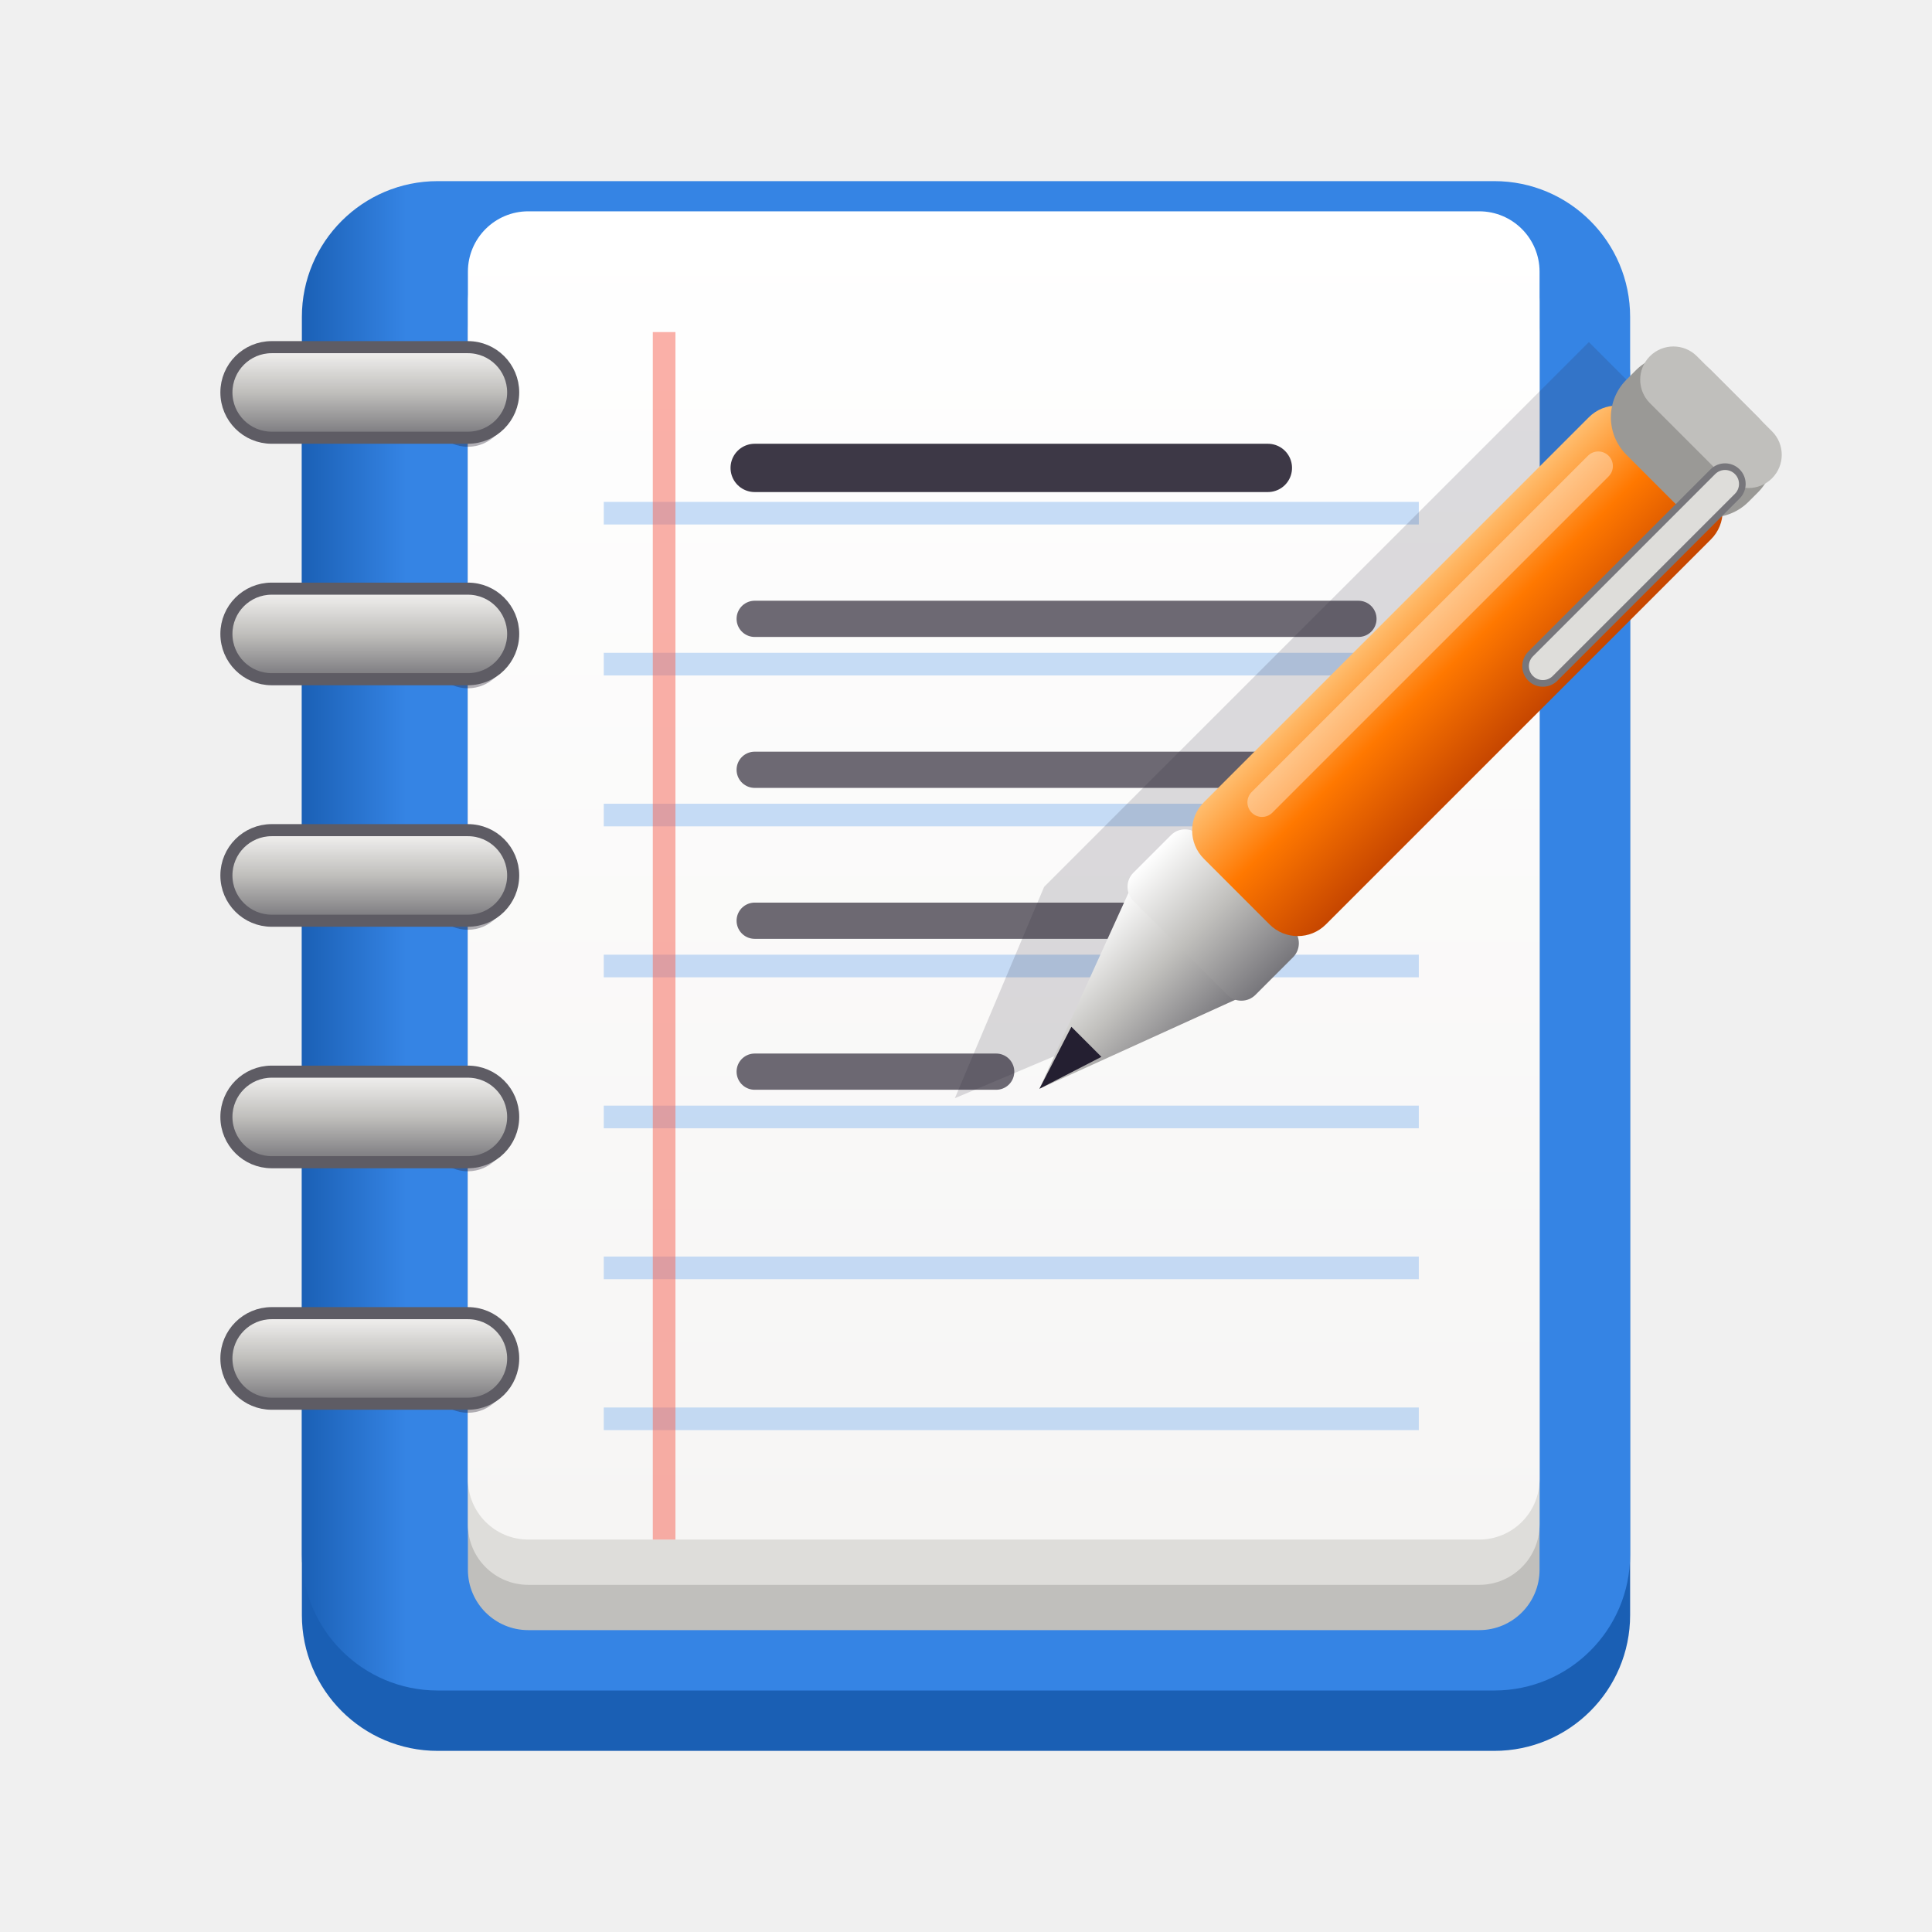
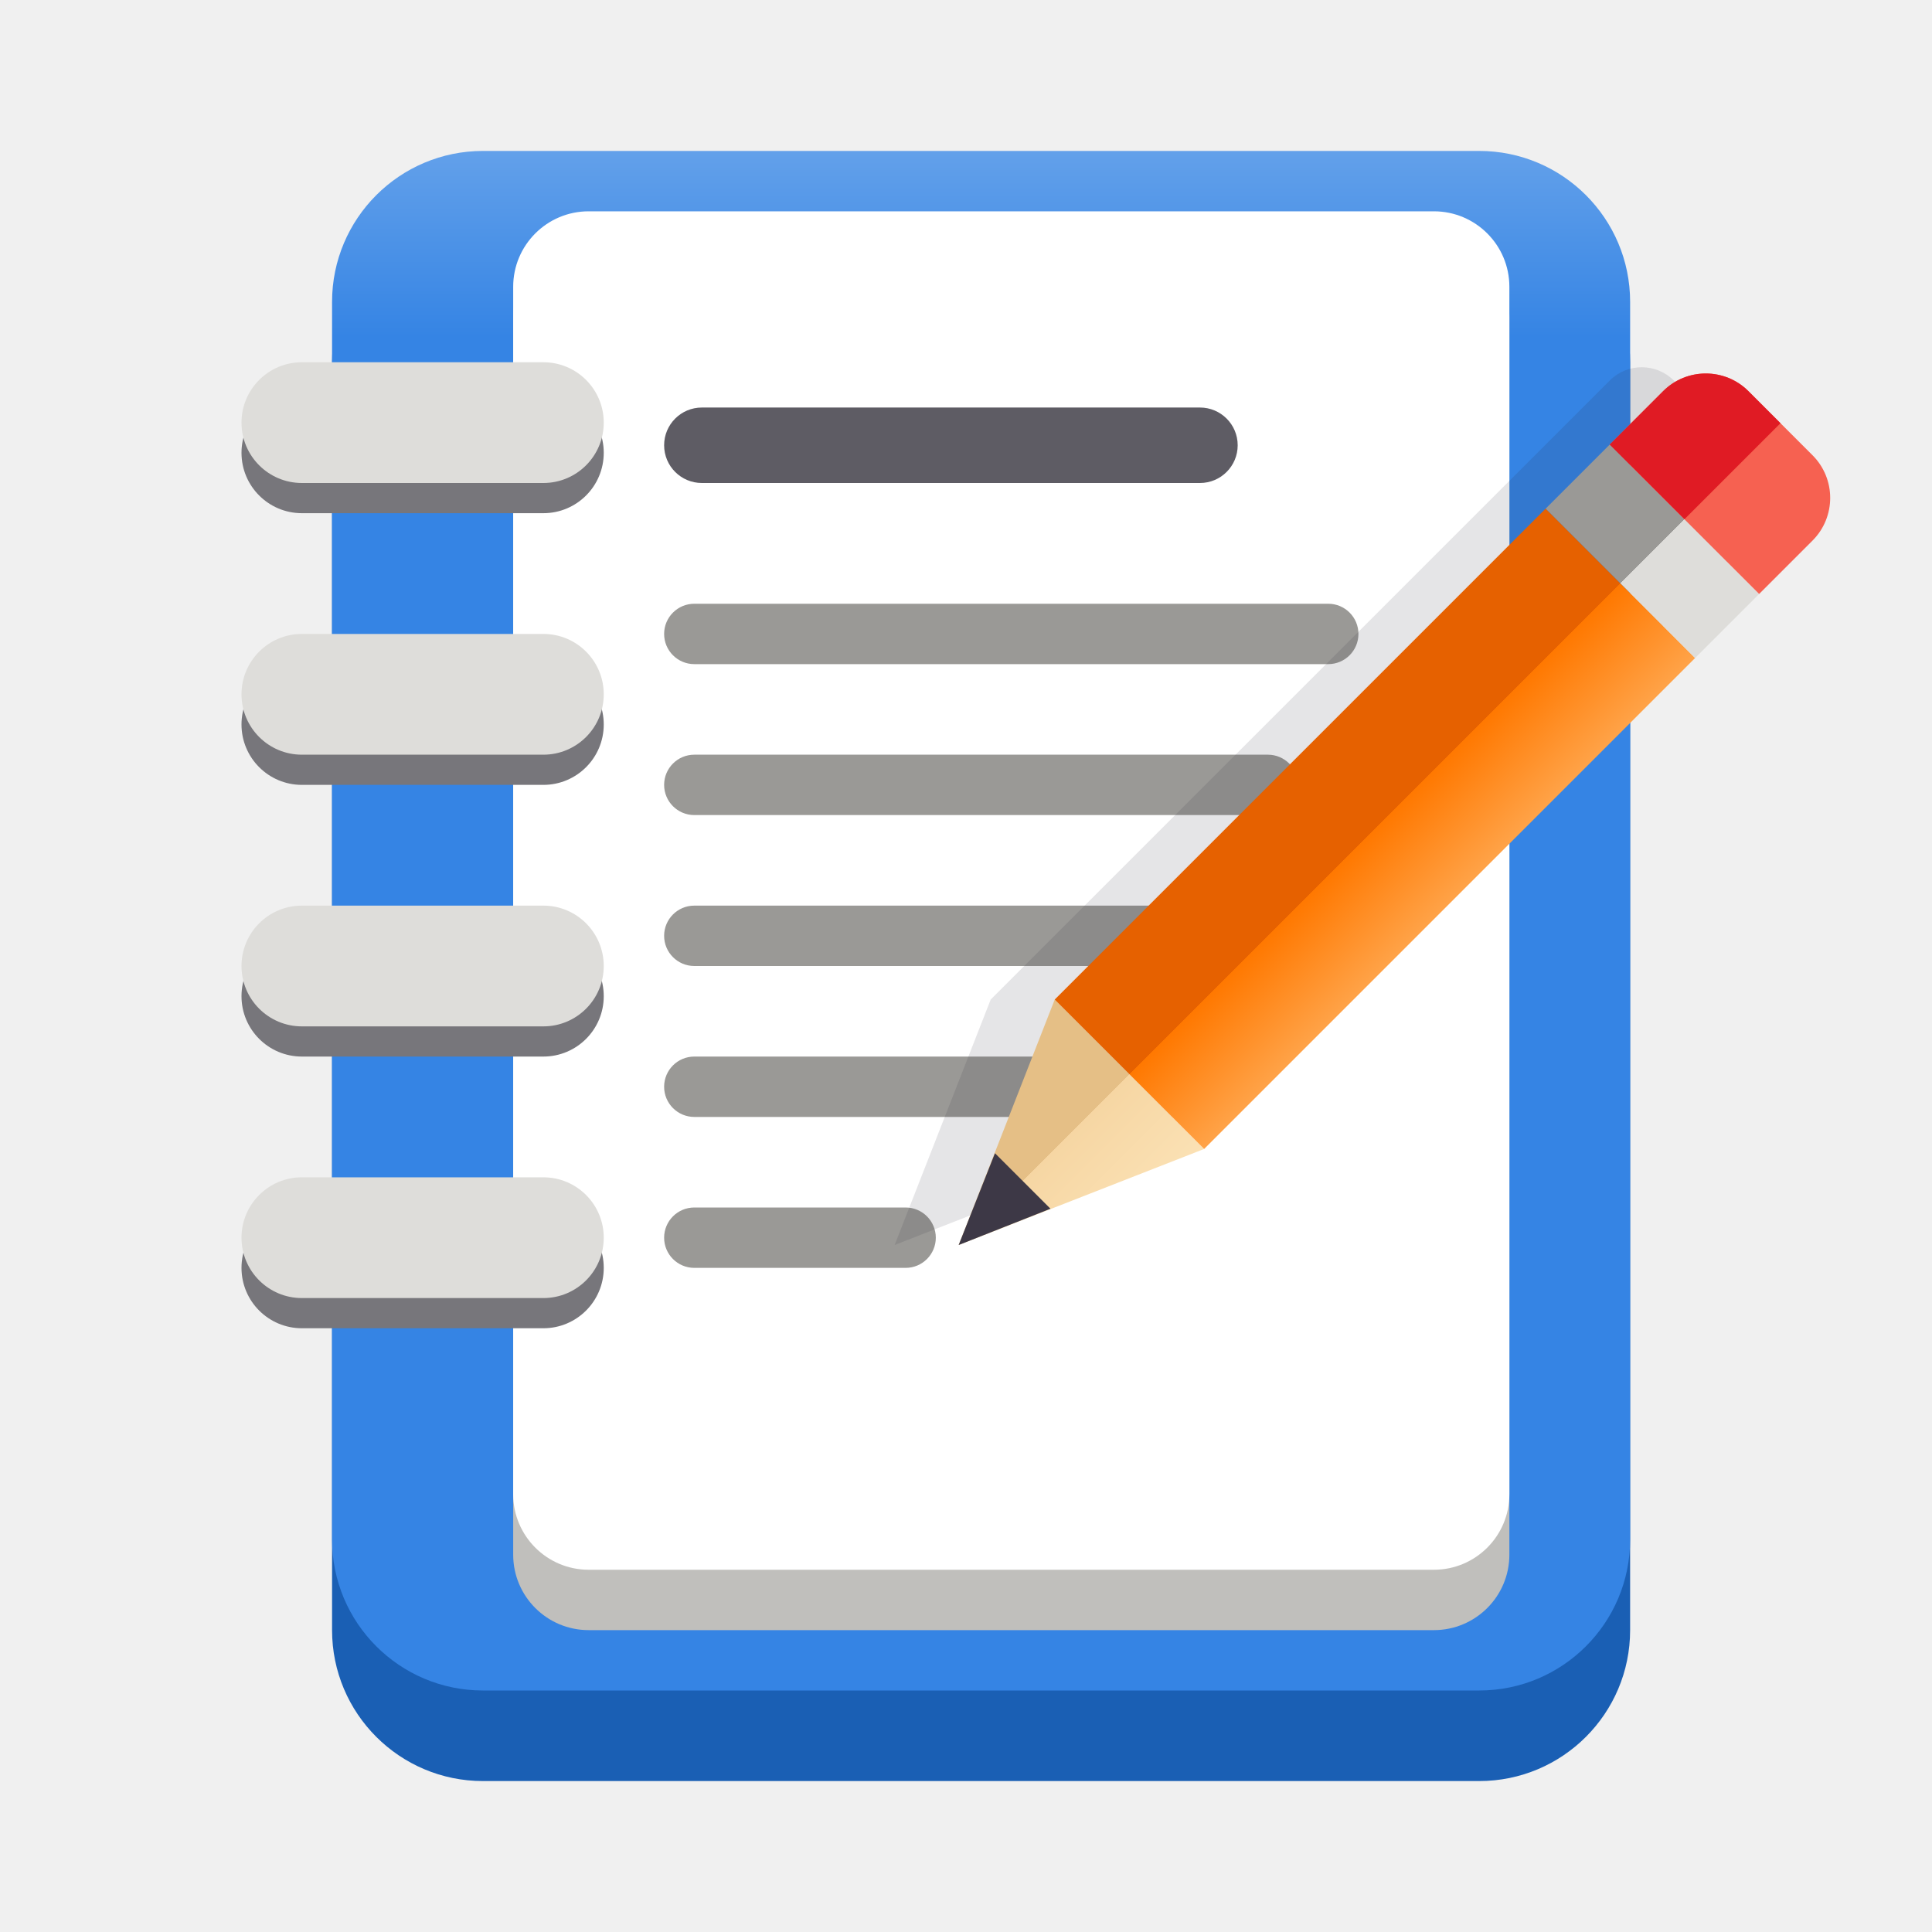
<svg xmlns="http://www.w3.org/2000/svg" width="128" height="128" viewBox="0 0 128 128">
  <defs>
-     <linearGradient id="capa" x1="0" y1="0" x2="1" y2="0">
-       <stop offset="0" stop-color="#1a5fb4" />
-       <stop offset=".08" stop-color="#3584e4" />
+     <linearGradient id="capa" x1="0" y1="0" x2="0" y2="1">
+       <stop offset="0" stop-color="#62a0ea" />
+       <stop offset=".12" stop-color="#3584e4" />
      <stop offset="1" stop-color="#3584e4" />
    </linearGradient>
-     <linearGradient id="folha" x1="0" y1="0" x2="0" y2="1">
-       <stop offset="0" stop-color="#ffffff" />
-       <stop offset="1" stop-color="#f6f5f4" />
+     <linearGradient id="corpo" x1="0" y1="0" x2="1" y2="0">
+       <stop offset="0" stop-color="#ffa348" />
+       <stop offset=".5" stop-color="#ff7800" />
+       <stop offset=".5" stop-color="#e66100" />
+       <stop offset="1" stop-color="#e66100" />
    </linearGradient>
-     <linearGradient id="argola" x1="0" y1="0" x2="0" y2="1">
-       <stop offset="0" stop-color="#f6f5f4" />
-       <stop offset=".5" stop-color="#c0bfbc" />
-       <stop offset="1" stop-color="#77767b" />
+     <linearGradient id="madeira" x1="0" y1="0" x2="1" y2="0">
+       <stop offset="0" stop-color="#fbe1b4" />
+       <stop offset=".5" stop-color="#f6d6a3" />
+       <stop offset=".5" stop-color="#e5bf86" />
+       <stop offset="1" stop-color="#e5bf86" />
    </linearGradient>
-     <linearGradient id="caneta" x1="0" y1="0" x2="1" y2="0">
-       <stop offset="0" stop-color="#ffbe6f" />
-       <stop offset=".45" stop-color="#ff7800" />
-       <stop offset="1" stop-color="#c64600" />
-     </linearGradient>
-     <linearGradient id="metal" x1="0" y1="0" x2="1" y2="0">
-       <stop offset="0" stop-color="#ffffff" />
-       <stop offset=".5" stop-color="#c0bfbc" />
-       <stop offset="1" stop-color="#77767b" />
+     <linearGradient id="ponteira" x1="0" y1="0" x2="1" y2="0">
+       <stop offset="0" stop-color="#deddda" />
+       <stop offset=".5" stop-color="#deddda" />
+       <stop offset=".5" stop-color="#9a9996" />
+       <stop offset="1" stop-color="#9a9996" />
    </linearGradient>
  </defs>
-   <rect x="20" y="16" width="88" height="100" rx="9" fill="#1a5fb4" />
-   <rect x="20" y="12" width="88" height="100" rx="9" fill="url(#capa)" />
-   <rect x="31" y="18" width="71" height="90" rx="4" fill="#c0bfbc" />
-   <rect x="31" y="16" width="71" height="89" rx="4" fill="#deddda" />
-   <rect x="31" y="14" width="71" height="88" rx="4" fill="url(#folha)" />
-   <g stroke="#99c1f1" stroke-width="1.5" opacity=".55">
-     <path d="M40 34h54M40 44h54M40 54h54M40 64h54M40 74h54M40 84h54M40 94h54" />
+   <rect x="22" y="14" width="86" height="104" rx="10" fill="#1a5fb4" />
+   <rect x="22" y="10" width="86" height="102" rx="10" fill="url(#capa)" />
+   <rect x="34" y="16" width="66" height="92" rx="5" fill="#c0bfbc" />
+   <rect x="34" y="14" width="66" height="90" rx="5" fill="#ffffff" />
+   <g fill="#9a9996">
+     <rect x="44" y="27" width="38" height="5" rx="2.5" fill="#5e5c64" />
+     <rect x="44" y="40" width="46" height="4" rx="2" />
+     <rect x="44" y="50" width="42" height="4" rx="2" />
+     <rect x="44" y="60" width="46" height="4" rx="2" />
+     <rect x="44" y="70" width="30" height="4" rx="2" />
+     <rect x="44" y="80" width="18" height="4" rx="2" />
  </g>
-   <path d="M44 22v80" stroke="#f66151" stroke-width="1.5" opacity=".5" />
-   <g stroke="#3d3846" stroke-linecap="round">
-     <path d="M50 31h34" stroke-width="3.2" />
-     <g stroke-width="2.4" opacity=".75">
-       <path d="M50 41h40" />
-       <path d="M50 51h36" />
-       <path d="M50 61h28" />
-       <path d="M50 71h16" />
+   <g>
+     <g fill="#77767b">
+       <rect x="16" y="26" width="24" height="8" rx="4" />
+       <rect x="16" y="44" width="24" height="8" rx="4" />
+       <rect x="16" y="62" width="24" height="8" rx="4" />
+       <rect x="16" y="80" width="24" height="8" rx="4" />
+     </g>
+     <g fill="#deddda">
+       <rect x="16" y="24" width="24" height="8" rx="4" />
+       <rect x="16" y="42" width="24" height="8" rx="4" />
+       <rect x="16" y="60" width="24" height="8" rx="4" />
+       <rect x="16" y="78" width="24" height="8" rx="4" />
    </g>
  </g>
-   <g>
-     <g fill="#241f31" opacity=".35">
-       <circle cx="31" cy="27" r="2.6" />
-       <circle cx="31" cy="43" r="2.6" />
-       <circle cx="31" cy="59" r="2.6" />
-       <circle cx="31" cy="75" r="2.6" />
-       <circle cx="31" cy="91" r="2.6" />
-     </g>
-     <g fill="url(#argola)" stroke="#5e5c64" stroke-width=".8">
-       <rect x="15" y="23" width="19" height="6" rx="3" />
-       <rect x="15" y="39" width="19" height="6" rx="3" />
-       <rect x="15" y="55" width="19" height="6" rx="3" />
-       <rect x="15" y="71" width="19" height="6" rx="3" />
-       <rect x="15" y="87" width="19" height="6" rx="3" />
-     </g>
-   </g>
-   <g transform="translate(95 46) rotate(45) scale(.88)">
-     <path d="M-6.5 -32 h13 v58 l-6.5 16 l-6.5 -16 z" fill="#241f31" opacity=".16" transform="translate(-4 5)" />
-     <path d="M-6 26 L0 42 L6 26 Z" fill="url(#metal)" />
-     <path d="M-1.6 37 L0 42 L1.6 37 Z" fill="#241f31" />
-     <rect x="-6.5" y="20" width="13" height="7" rx="1.5" fill="url(#metal)" />
-     <rect x="-6.5" y="-26" width="13" height="47" rx="3" fill="url(#caneta)" />
-     <rect x="-6.5" y="-32" width="13" height="9" rx="4" fill="#9a9996" />
-     <rect x="-6.5" y="-32" width="13" height="5" rx="2.5" fill="#c0bfbc" />
-     <rect x="3" y="-28" width="2.6" height="22" rx="1.3" fill="#deddda" stroke="#77767b" stroke-width=".5" />
-     <rect x="-4.5" y="-22" width="2.2" height="38" rx="1.1" fill="#ffffff" opacity=".35" />
+   <g transform="translate(72 74) rotate(-135)">
+     <path d="M-7 4 L0 -12 L7 4 V62 a3 3 0 0 1 -3 3 H-4 a3 3 0 0 1 -3 -3 Z" fill="#241f31" opacity=".12" transform="translate(3 -3)" />
+     <path d="M-7 4 L0 -12 L7 4 Z" fill="url(#madeira)" />
+     <path d="M-2.6 -6 L0 -12 L2.6 -6 Z" fill="#3d3846" />
+     <rect x="-7" y="4" width="14" height="46" fill="url(#corpo)" />
+     <rect x="-7" y="50" width="14" height="6" fill="url(#ponteira)" />
+     <path d="M-7 56 H7 V61 a4 4 0 0 1 -4 4 H-3 a4 4 0 0 1 -4 -4 Z" fill="#f66151" />
+     <path d="M0 56 H7 V61 a4 4 0 0 1 -4 4 H0 Z" fill="#e01b24" />
  </g>
</svg>
